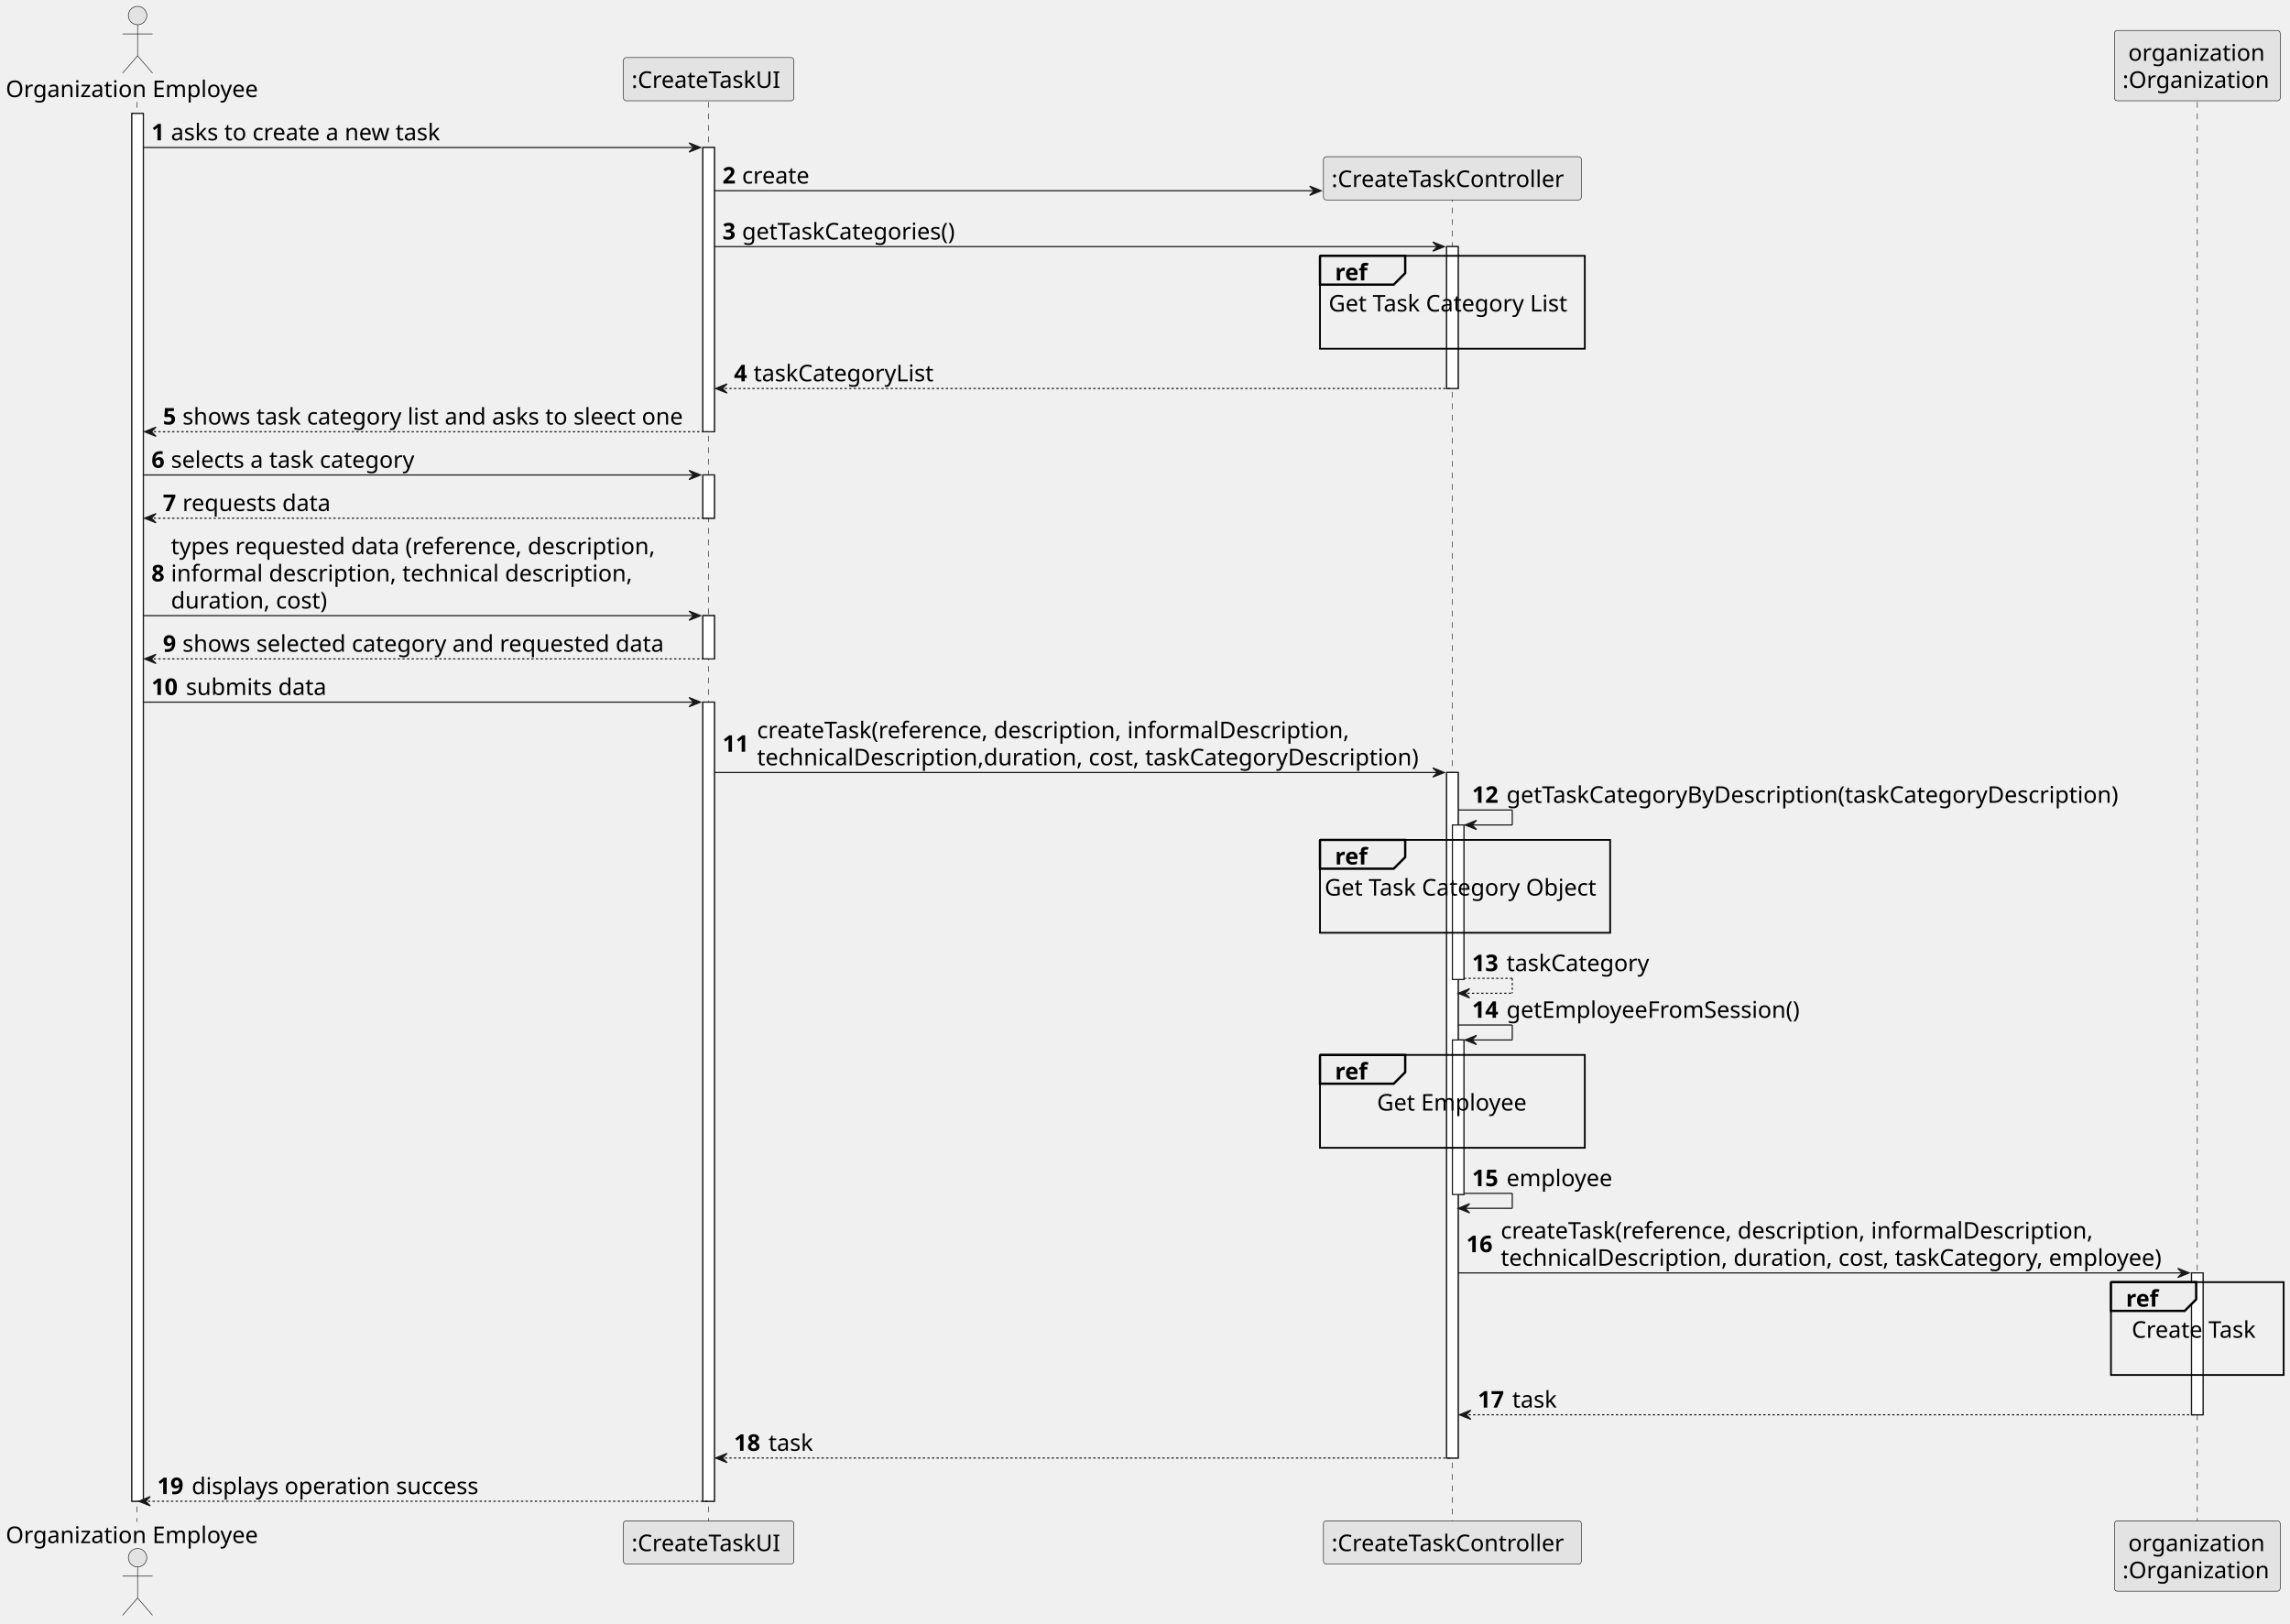
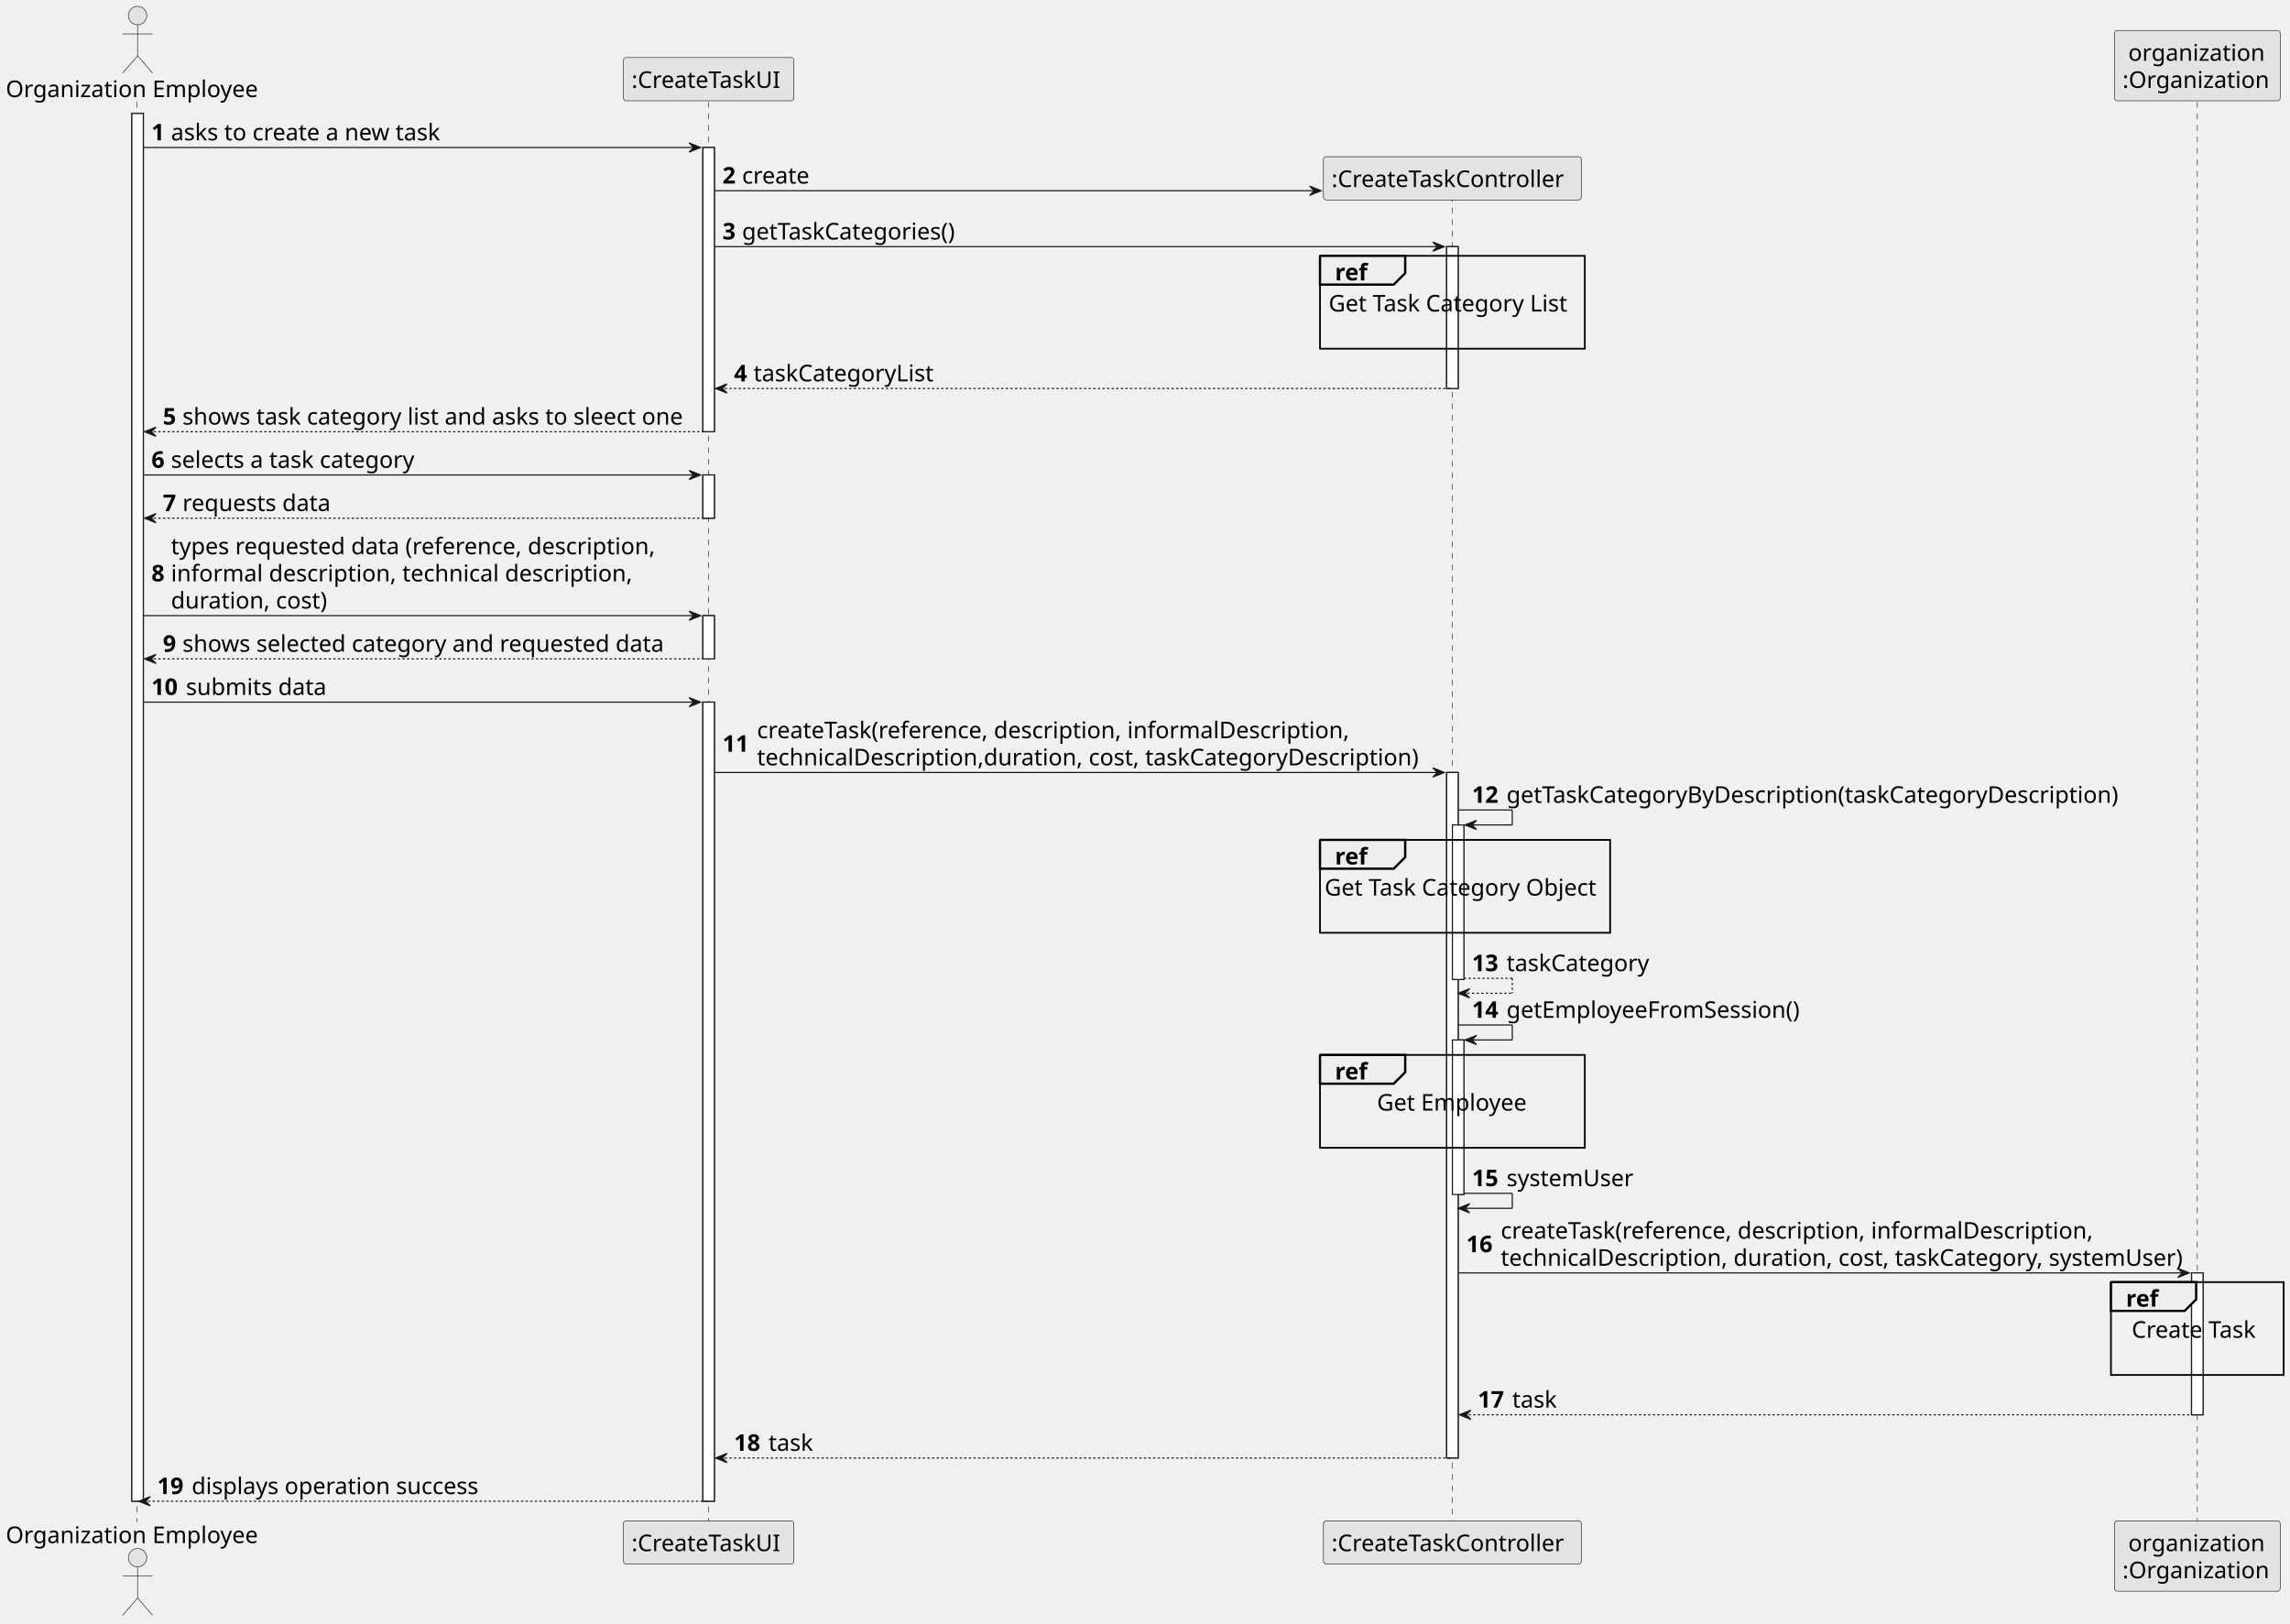
<svg xmlns="http://www.w3.org/2000/svg" contentStyleType="text/css" height="1410px" preserveAspectRatio="none" style="width:1989px;height:1410px;background:#FFFFFF;" version="1.1" viewBox="0 0 1989 1410" width="1989px" zoomAndPan="magnify">
  <defs />
  <g>
    <rect fill="#FFFFFF" height="1205.414" style="stroke:#181818;stroke-width:1.0;" width="10" x="114.5" y="98.555" />
    <rect fill="#FFFFFF" height="246.883" style="stroke:#181818;stroke-width:1.0;" width="10" x="610.5" y="128.109" />
    <rect fill="#FFFFFF" height="37.555" style="stroke:#181818;stroke-width:1.0;" width="10" x="610.5" y="412.547" />
    <rect fill="#FFFFFF" height="37.555" style="stroke:#181818;stroke-width:1.0;" width="10" x="610.5" y="534.766" />
    <rect fill="#FFFFFF" height="694.094" style="stroke:#181818;stroke-width:1.0;" width="10" x="610.5" y="609.875" />
    <rect fill="#FFFFFF" height="123.219" style="stroke:#181818;stroke-width:1.0;" width="10" x="1256.5" y="214.219" />
    <rect fill="#FFFFFF" height="595.43" style="stroke:#181818;stroke-width:1.0;" width="10" x="1256.5" y="670.984" />
    <rect fill="#FFFFFF" height="134.219" style="stroke:#181818;stroke-width:1.0;" width="10" x="1261.5" y="716.539" />
    <rect fill="#FFFFFF" height="134.219" style="stroke:#181818;stroke-width:1.0;" width="10" x="1261.5" y="903.312" />
    <rect fill="#FFFFFF" height="123.219" style="stroke:#181818;stroke-width:1.0;" width="10" x="1903.5" y="1105.641" />
    <line style="stroke:#181818;stroke-width:0.5;stroke-dasharray:5.0,5.0;" x1="119" x2="119" y1="88.555" y2="1321.969" />
    <line style="stroke:#181818;stroke-width:0.5;stroke-dasharray:5.0,5.0;" x1="615.5" x2="615.5" y1="88.555" y2="1321.969" />
    <line style="stroke:#181818;stroke-width:0.5;stroke-dasharray:5.0,5.0;" x1="1261.5" x2="1261.5" y1="170.387" y2="1321.969" />
    <line style="stroke:#181818;stroke-width:0.5;stroke-dasharray:5.0,5.0;" x1="1908.5" x2="1908.5" y1="88.555" y2="1321.969" />
    <text fill="#000000" font-family="sans-serif" font-size="20" lengthAdjust="spacing" textLength="223" x="5" y="84.336">Organization Employee</text>
    <ellipse cx="119.5" cy="13.5" fill="#E3E3E3" rx="8" ry="8" style="stroke:#181818;stroke-width:0.5;" />
    <path d="M119.5,21.5 L119.5,48.5 M106.5,29.5 L132.5,29.5 M119.5,48.5 L106.5,63.5 M119.5,48.5 L132.5,63.5 " fill="none" style="stroke:#181818;stroke-width:0.5;" />
    <text fill="#000000" font-family="sans-serif" font-size="20" lengthAdjust="spacing" textLength="223" x="5" y="1340.305">Organization Employee</text>
    <ellipse cx="119.5" cy="1353.023" fill="#E3E3E3" rx="8" ry="8" style="stroke:#181818;stroke-width:0.5;" />
    <path d="M119.5,1361.023 L119.5,1388.023 M106.5,1369.023 L132.5,1369.023 M119.5,1388.023 L106.5,1403.023 M119.5,1388.023 L132.5,1403.023 " fill="none" style="stroke:#181818;stroke-width:0.5;" />
    <rect fill="#E3E3E3" height="37.555" rx="2.5" ry="2.5" style="stroke:#181818;stroke-width:0.5;" width="148" x="541.5" y="50" />
    <text fill="#000000" font-family="sans-serif" font-size="20" lengthAdjust="spacing" textLength="134" x="548.5" y="76.336">:CreateTaskUI</text>
    <rect fill="#E3E3E3" height="37.555" rx="2.5" ry="2.5" style="stroke:#181818;stroke-width:0.5;" width="148" x="541.5" y="1320.969" />
    <text fill="#000000" font-family="sans-serif" font-size="20" lengthAdjust="spacing" textLength="134" x="548.5" y="1347.305">:CreateTaskUI</text>
    <rect fill="#E3E3E3" height="37.555" rx="2.5" ry="2.5" style="stroke:#181818;stroke-width:0.5;" width="224" x="1149.5" y="1320.969" />
    <text fill="#000000" font-family="sans-serif" font-size="20" lengthAdjust="spacing" textLength="210" x="1156.5" y="1347.305">:CreateTaskController</text>
    <rect fill="#E3E3E3" height="61.109" rx="2.5" ry="2.5" style="stroke:#181818;stroke-width:0.5;" width="144" x="1836.5" y="26.445" />
    <text fill="#000000" font-family="sans-serif" font-size="20" lengthAdjust="spacing" textLength="120" x="1848.5" y="52.781">organization</text>
    <text fill="#000000" font-family="sans-serif" font-size="20" lengthAdjust="spacing" textLength="130" x="1843.5" y="76.336">:Organization</text>
    <rect fill="#E3E3E3" height="61.109" rx="2.5" ry="2.5" style="stroke:#181818;stroke-width:0.5;" width="144" x="1836.5" y="1320.969" />
    <text fill="#000000" font-family="sans-serif" font-size="20" lengthAdjust="spacing" textLength="120" x="1848.5" y="1347.305">organization</text>
    <text fill="#000000" font-family="sans-serif" font-size="20" lengthAdjust="spacing" textLength="130" x="1843.5" y="1370.859">:Organization</text>
    <rect fill="#FFFFFF" height="1205.414" style="stroke:#181818;stroke-width:1.0;" width="10" x="114.5" y="98.555" />
    <rect fill="#FFFFFF" height="246.883" style="stroke:#181818;stroke-width:1.0;" width="10" x="610.5" y="128.109" />
    <rect fill="#FFFFFF" height="37.555" style="stroke:#181818;stroke-width:1.0;" width="10" x="610.5" y="412.547" />
    <rect fill="#FFFFFF" height="37.555" style="stroke:#181818;stroke-width:1.0;" width="10" x="610.5" y="534.766" />
    <rect fill="#FFFFFF" height="694.094" style="stroke:#181818;stroke-width:1.0;" width="10" x="610.5" y="609.875" />
    <rect fill="#FFFFFF" height="123.219" style="stroke:#181818;stroke-width:1.0;" width="10" x="1256.5" y="214.219" />
    <rect fill="#FFFFFF" height="595.43" style="stroke:#181818;stroke-width:1.0;" width="10" x="1256.5" y="670.984" />
    <rect fill="#FFFFFF" height="134.219" style="stroke:#181818;stroke-width:1.0;" width="10" x="1261.5" y="716.539" />
    <rect fill="#FFFFFF" height="134.219" style="stroke:#181818;stroke-width:1.0;" width="10" x="1261.5" y="903.312" />
    <rect fill="#FFFFFF" height="123.219" style="stroke:#181818;stroke-width:1.0;" width="10" x="1903.5" y="1105.641" />
    <polygon fill="#181818" points="598.5,124.109,608.5,128.109,598.5,132.109,602.5,128.109" style="stroke:#181818;stroke-width:1.0;" />
    <line style="stroke:#181818;stroke-width:1.0;" x1="124.5" x2="604.5" y1="128.109" y2="128.109" />
    <text fill="#000000" font-family="sans-serif" font-size="20" font-weight="bold" lengthAdjust="spacing" textLength="13" x="131.5" y="121.891">1</text>
    <text fill="#000000" font-family="sans-serif" font-size="20" lengthAdjust="spacing" textLength="239" x="148.5" y="121.891">asks to create a new task</text>
    <polygon fill="#181818" points="1137.5,161.664,1147.5,165.664,1137.5,169.664,1141.5,165.664" style="stroke:#181818;stroke-width:1.0;" />
    <line style="stroke:#181818;stroke-width:1.0;" x1="620.5" x2="1143.5" y1="165.664" y2="165.664" />
    <text fill="#000000" font-family="sans-serif" font-size="20" font-weight="bold" lengthAdjust="spacing" textLength="13" x="627.5" y="159.445">2</text>
    <text fill="#000000" font-family="sans-serif" font-size="20" lengthAdjust="spacing" textLength="58" x="644.5" y="159.445">create</text>
    <rect fill="#E3E3E3" height="37.555" rx="2.5" ry="2.5" style="stroke:#181818;stroke-width:0.5;" width="224" x="1149.5" y="136.109" />
    <text fill="#000000" font-family="sans-serif" font-size="20" lengthAdjust="spacing" textLength="210" x="1156.5" y="162.445">:CreateTaskController</text>
    <polygon fill="#181818" points="1244.5,210.219,1254.5,214.219,1244.5,218.219,1248.5,214.219" style="stroke:#181818;stroke-width:1.0;" />
    <line style="stroke:#181818;stroke-width:1.0;" x1="620.5" x2="1250.5" y1="214.219" y2="214.219" />
    <text fill="#000000" font-family="sans-serif" font-size="20" font-weight="bold" lengthAdjust="spacing" textLength="13" x="627.5" y="208">3</text>
    <text fill="#000000" font-family="sans-serif" font-size="20" lengthAdjust="spacing" textLength="192" x="644.5" y="208">getTaskCategories()</text>
    <rect fill="none" height="80.664" style="stroke:#000000;stroke-width:1.5;" width="230" x="1146.5" y="222.219" />
    <path d="M1146.5,222.219 L1220.5,222.219 L1220.5,237.219 L1210.5,247.219 L1146.5,247.219 L1146.5,222.219 " fill="#EEEEEE" style="stroke:#000000;stroke-width:2.0;" />
    <text fill="#000000" font-family="sans-serif" font-size="20" font-weight="bold" lengthAdjust="spacing" textLength="29" x="1159.5" y="243.555">ref</text>
    <text fill="#000000" font-family="sans-serif" font-size="20" lengthAdjust="spacing" textLength="215" x="1154" y="270.555">Get Task Category List</text>
    <text fill="#000000" font-family="sans-serif" font-size="20" lengthAdjust="spacing" textLength="6" x="1258.5" y="294.109"> </text>
    <polygon fill="#181818" points="631.5,333.438,621.5,337.438,631.5,341.438,627.5,337.438" style="stroke:#181818;stroke-width:1.0;" />
    <line style="stroke:#181818;stroke-width:1.0;stroke-dasharray:2.0,2.0;" x1="625.5" x2="1260.5" y1="337.438" y2="337.438" />
    <text fill="#000000" font-family="sans-serif" font-size="20" font-weight="bold" lengthAdjust="spacing" textLength="13" x="637.5" y="331.219">4</text>
    <text fill="#000000" font-family="sans-serif" font-size="20" lengthAdjust="spacing" textLength="159" x="654.5" y="331.219">taskCategoryList</text>
    <polygon fill="#181818" points="135.5,370.992,125.5,374.992,135.5,378.992,131.5,374.992" style="stroke:#181818;stroke-width:1.0;" />
    <line style="stroke:#181818;stroke-width:1.0;stroke-dasharray:2.0,2.0;" x1="129.5" x2="614.5" y1="374.992" y2="374.992" />
    <text fill="#000000" font-family="sans-serif" font-size="20" font-weight="bold" lengthAdjust="spacing" textLength="13" x="141.5" y="368.773">5</text>
    <text fill="#000000" font-family="sans-serif" font-size="20" lengthAdjust="spacing" textLength="445" x="158.5" y="368.773">shows task category list and asks to sleect one</text>
    <polygon fill="#181818" points="598.5,408.547,608.5,412.547,598.5,416.547,602.5,412.547" style="stroke:#181818;stroke-width:1.0;" />
    <line style="stroke:#181818;stroke-width:1.0;" x1="124.5" x2="604.5" y1="412.547" y2="412.547" />
    <text fill="#000000" font-family="sans-serif" font-size="20" font-weight="bold" lengthAdjust="spacing" textLength="13" x="131.5" y="406.328">6</text>
    <text fill="#000000" font-family="sans-serif" font-size="20" lengthAdjust="spacing" textLength="215" x="148.5" y="406.328">selects a task category</text>
    <polygon fill="#181818" points="135.5,446.102,125.5,450.102,135.5,454.102,131.5,450.102" style="stroke:#181818;stroke-width:1.0;" />
    <line style="stroke:#181818;stroke-width:1.0;stroke-dasharray:2.0,2.0;" x1="129.5" x2="614.5" y1="450.102" y2="450.102" />
    <text fill="#000000" font-family="sans-serif" font-size="20" font-weight="bold" lengthAdjust="spacing" textLength="13" x="141.5" y="443.883">7</text>
    <text fill="#000000" font-family="sans-serif" font-size="20" lengthAdjust="spacing" textLength="130" x="158.5" y="443.883">requests data</text>
    <polygon fill="#181818" points="598.5,530.766,608.5,534.766,598.5,538.766,602.5,534.766" style="stroke:#181818;stroke-width:1.0;" />
    <line style="stroke:#181818;stroke-width:1.0;" x1="124.5" x2="604.5" y1="534.766" y2="534.766" />
    <text fill="#000000" font-family="sans-serif" font-size="20" font-weight="bold" lengthAdjust="spacing" textLength="13" x="131.5" y="504.992">8</text>
    <text fill="#000000" font-family="sans-serif" font-size="20" lengthAdjust="spacing" textLength="429" x="148.5" y="481.438">types requested data (reference, description,</text>
    <text fill="#000000" font-family="sans-serif" font-size="20" lengthAdjust="spacing" textLength="412" x="148.5" y="504.992">informal description, technical description,</text>
    <text fill="#000000" font-family="sans-serif" font-size="20" lengthAdjust="spacing" textLength="139" x="148.5" y="528.547">duration, cost)</text>
    <polygon fill="#181818" points="135.5,568.32,125.5,572.32,135.5,576.32,131.5,572.32" style="stroke:#181818;stroke-width:1.0;" />
    <line style="stroke:#181818;stroke-width:1.0;stroke-dasharray:2.0,2.0;" x1="129.5" x2="614.5" y1="572.32" y2="572.32" />
    <text fill="#000000" font-family="sans-serif" font-size="20" font-weight="bold" lengthAdjust="spacing" textLength="13" x="141.5" y="566.102">9</text>
    <text fill="#000000" font-family="sans-serif" font-size="20" lengthAdjust="spacing" textLength="423" x="158.5" y="566.102">shows selected category and requested data</text>
    <polygon fill="#181818" points="598.5,605.875,608.5,609.875,598.5,613.875,602.5,609.875" style="stroke:#181818;stroke-width:1.0;" />
    <line style="stroke:#181818;stroke-width:1.0;" x1="124.5" x2="604.5" y1="609.875" y2="609.875" />
    <text fill="#000000" font-family="sans-serif" font-size="20" font-weight="bold" lengthAdjust="spacing" textLength="26" x="131.5" y="603.656">10</text>
    <text fill="#000000" font-family="sans-serif" font-size="20" lengthAdjust="spacing" textLength="125" x="161.5" y="603.656">submits data</text>
    <polygon fill="#181818" points="1244.5,666.984,1254.5,670.984,1244.5,674.984,1248.5,670.984" style="stroke:#181818;stroke-width:1.0;" />
    <line style="stroke:#181818;stroke-width:1.0;" x1="620.5" x2="1250.5" y1="670.984" y2="670.984" />
    <text fill="#000000" font-family="sans-serif" font-size="20" font-weight="bold" lengthAdjust="spacing" textLength="26" x="627.5" y="652.988">11</text>
    <text fill="#000000" font-family="sans-serif" font-size="20" lengthAdjust="spacing" textLength="529" x="657.5" y="641.211">createTask(reference, description, informalDescription,</text>
    <text fill="#000000" font-family="sans-serif" font-size="20" lengthAdjust="spacing" textLength="587" x="657.5" y="664.766">technicalDescription,duration, cost, taskCategoryDescription)</text>
    <line style="stroke:#181818;stroke-width:1.0;" x1="1266.5" x2="1313.5" y1="703.539" y2="703.539" />
    <line style="stroke:#181818;stroke-width:1.0;" x1="1313.5" x2="1313.5" y1="703.539" y2="716.539" />
    <line style="stroke:#181818;stroke-width:1.0;" x1="1272.5" x2="1313.5" y1="716.539" y2="716.539" />
    <polygon fill="#181818" points="1282.5,712.539,1272.5,716.539,1282.5,720.539,1278.5,716.539" style="stroke:#181818;stroke-width:1.0;" />
    <text fill="#000000" font-family="sans-serif" font-size="20" font-weight="bold" lengthAdjust="spacing" textLength="26" x="1278.5" y="697.32">12</text>
    <text fill="#000000" font-family="sans-serif" font-size="20" lengthAdjust="spacing" textLength="542" x="1308.5" y="697.32">getTaskCategoryByDescription(taskCategoryDescription)</text>
    <rect fill="none" height="80.664" style="stroke:#000000;stroke-width:1.5;" width="252" x="1146.5" y="729.539" />
    <path d="M1146.5,729.539 L1220.5,729.539 L1220.5,744.539 L1210.5,754.539 L1146.5,754.539 L1146.5,729.539 " fill="#EEEEEE" style="stroke:#000000;stroke-width:2.0;" />
    <text fill="#000000" font-family="sans-serif" font-size="20" font-weight="bold" lengthAdjust="spacing" textLength="29" x="1159.5" y="750.875">ref</text>
    <text fill="#000000" font-family="sans-serif" font-size="20" lengthAdjust="spacing" textLength="244" x="1150.5" y="777.875">Get Task Category Object</text>
    <text fill="#000000" font-family="sans-serif" font-size="20" lengthAdjust="spacing" textLength="6" x="1269.5" y="801.43"> </text>
    <line style="stroke:#181818;stroke-width:1.0;stroke-dasharray:2.0,2.0;" x1="1271.5" x2="1313.5" y1="849.758" y2="849.758" />
    <line style="stroke:#181818;stroke-width:1.0;stroke-dasharray:2.0,2.0;" x1="1313.5" x2="1313.5" y1="849.758" y2="862.758" />
    <line style="stroke:#181818;stroke-width:1.0;stroke-dasharray:2.0,2.0;" x1="1266.5" x2="1313.5" y1="862.758" y2="862.758" />
    <polygon fill="#181818" points="1276.5,858.758,1266.5,862.758,1276.5,866.758,1272.5,862.758" style="stroke:#181818;stroke-width:1.0;" />
    <text fill="#000000" font-family="sans-serif" font-size="20" font-weight="bold" lengthAdjust="spacing" textLength="26" x="1278.5" y="843.539">13</text>
    <text fill="#000000" font-family="sans-serif" font-size="20" lengthAdjust="spacing" textLength="125" x="1308.5" y="843.539">taskCategory</text>
    <line style="stroke:#181818;stroke-width:1.0;" x1="1266.5" x2="1313.5" y1="890.312" y2="890.312" />
    <line style="stroke:#181818;stroke-width:1.0;" x1="1313.5" x2="1313.5" y1="890.312" y2="903.312" />
    <line style="stroke:#181818;stroke-width:1.0;" x1="1272.5" x2="1313.5" y1="903.312" y2="903.312" />
    <polygon fill="#181818" points="1282.5,899.312,1272.5,903.312,1282.5,907.312,1278.5,903.312" style="stroke:#181818;stroke-width:1.0;" />
    <text fill="#000000" font-family="sans-serif" font-size="20" font-weight="bold" lengthAdjust="spacing" textLength="26" x="1278.5" y="884.094">14</text>
    <text fill="#000000" font-family="sans-serif" font-size="20" lengthAdjust="spacing" textLength="259" x="1308.5" y="884.094">getEmployeeFromSession()</text>
    <rect fill="none" height="80.664" style="stroke:#000000;stroke-width:1.5;" width="230" x="1146.5" y="916.312" />
    <path d="M1146.5,916.312 L1220.5,916.312 L1220.5,931.312 L1210.5,941.312 L1146.5,941.312 L1146.5,916.312 " fill="#EEEEEE" style="stroke:#000000;stroke-width:2.0;" />
    <text fill="#000000" font-family="sans-serif" font-size="20" font-weight="bold" lengthAdjust="spacing" textLength="29" x="1159.5" y="937.648">ref</text>
    <text fill="#000000" font-family="sans-serif" font-size="20" lengthAdjust="spacing" textLength="131" x="1196" y="964.648">Get Employee</text>
    <text fill="#000000" font-family="sans-serif" font-size="20" lengthAdjust="spacing" textLength="6" x="1258.5" y="988.203"> </text>
    <line style="stroke:#181818;stroke-width:1.0;" x1="1271.5" x2="1313.5" y1="1036.531" y2="1036.531" />
    <line style="stroke:#181818;stroke-width:1.0;" x1="1313.5" x2="1313.5" y1="1036.531" y2="1049.531" />
    <line style="stroke:#181818;stroke-width:1.0;" x1="1266.5" x2="1313.5" y1="1049.531" y2="1049.531" />
    <polygon fill="#181818" points="1276.5,1045.531,1266.5,1049.531,1276.5,1053.531,1272.5,1049.531" style="stroke:#181818;stroke-width:1.0;" />
    <text fill="#000000" font-family="sans-serif" font-size="20" font-weight="bold" lengthAdjust="spacing" textLength="26" x="1278.5" y="1030.312">15</text>
-     <text fill="#000000" font-family="sans-serif" font-size="20" lengthAdjust="spacing" textLength="93" x="1308.5" y="1030.312">employee</text>
+     <text fill="#000000" font-family="sans-serif" font-size="20" lengthAdjust="spacing" textLength="93" x="1308.5" y="1030.312">systemUser</text>
    <polygon fill="#181818" points="1891.5,1101.641,1901.5,1105.641,1891.5,1109.641,1895.5,1105.641" style="stroke:#181818;stroke-width:1.0;" />
    <line style="stroke:#181818;stroke-width:1.0;" x1="1266.5" x2="1897.5" y1="1105.641" y2="1105.641" />
    <text fill="#000000" font-family="sans-serif" font-size="20" font-weight="bold" lengthAdjust="spacing" textLength="26" x="1273.5" y="1087.645">16</text>
    <text fill="#000000" font-family="sans-serif" font-size="20" lengthAdjust="spacing" textLength="529" x="1303.5" y="1075.867">createTask(reference, description, informalDescription,</text>
-     <text fill="#000000" font-family="sans-serif" font-size="20" lengthAdjust="spacing" textLength="588" x="1303.5" y="1099.422">technicalDescription, duration, cost, taskCategory, employee)</text>
+     <text fill="#000000" font-family="sans-serif" font-size="20" lengthAdjust="spacing" textLength="588" x="1303.5" y="1099.422">technicalDescription, duration, cost, taskCategory, systemUser)</text>
    <rect fill="none" height="80.664" style="stroke:#000000;stroke-width:1.5;" width="150" x="1833.5" y="1113.641" />
    <path d="M1833.5,1113.641 L1907.5,1113.641 L1907.5,1128.641 L1897.5,1138.641 L1833.5,1138.641 L1833.5,1113.641 " fill="#EEEEEE" style="stroke:#000000;stroke-width:2.0;" />
    <text fill="#000000" font-family="sans-serif" font-size="20" font-weight="bold" lengthAdjust="spacing" textLength="29" x="1846.5" y="1134.977">ref</text>
    <text fill="#000000" font-family="sans-serif" font-size="20" lengthAdjust="spacing" textLength="114" x="1851.5" y="1161.977">Create Task</text>
    <text fill="#000000" font-family="sans-serif" font-size="20" lengthAdjust="spacing" textLength="6" x="1905.5" y="1185.531"> </text>
    <polygon fill="#181818" points="1277.5,1224.859,1267.5,1228.859,1277.5,1232.859,1273.5,1228.859" style="stroke:#181818;stroke-width:1.0;" />
    <line style="stroke:#181818;stroke-width:1.0;stroke-dasharray:2.0,2.0;" x1="1271.5" x2="1907.5" y1="1228.859" y2="1228.859" />
    <text fill="#000000" font-family="sans-serif" font-size="20" font-weight="bold" lengthAdjust="spacing" textLength="26" x="1283.5" y="1222.641">17</text>
    <text fill="#000000" font-family="sans-serif" font-size="20" lengthAdjust="spacing" textLength="40" x="1313.5" y="1222.641">task</text>
    <polygon fill="#181818" points="631.5,1262.414,621.5,1266.414,631.5,1270.414,627.5,1266.414" style="stroke:#181818;stroke-width:1.0;" />
    <line style="stroke:#181818;stroke-width:1.0;stroke-dasharray:2.0,2.0;" x1="625.5" x2="1260.5" y1="1266.414" y2="1266.414" />
    <text fill="#000000" font-family="sans-serif" font-size="20" font-weight="bold" lengthAdjust="spacing" textLength="26" x="637.5" y="1260.195">18</text>
    <text fill="#000000" font-family="sans-serif" font-size="20" lengthAdjust="spacing" textLength="40" x="667.5" y="1260.195">task</text>
    <polygon fill="#181818" points="130.5,1299.969,120.5,1303.969,130.5,1307.969,126.5,1303.969" style="stroke:#181818;stroke-width:1.0;" />
    <line style="stroke:#181818;stroke-width:1.0;stroke-dasharray:2.0,2.0;" x1="124.5" x2="614.5" y1="1303.969" y2="1303.969" />
    <text fill="#000000" font-family="sans-serif" font-size="20" font-weight="bold" lengthAdjust="spacing" textLength="26" x="136.5" y="1297.75">19</text>
    <text fill="#000000" font-family="sans-serif" font-size="20" lengthAdjust="spacing" textLength="256" x="166.5" y="1297.75">displays operation success</text>
  </g>
</svg>
